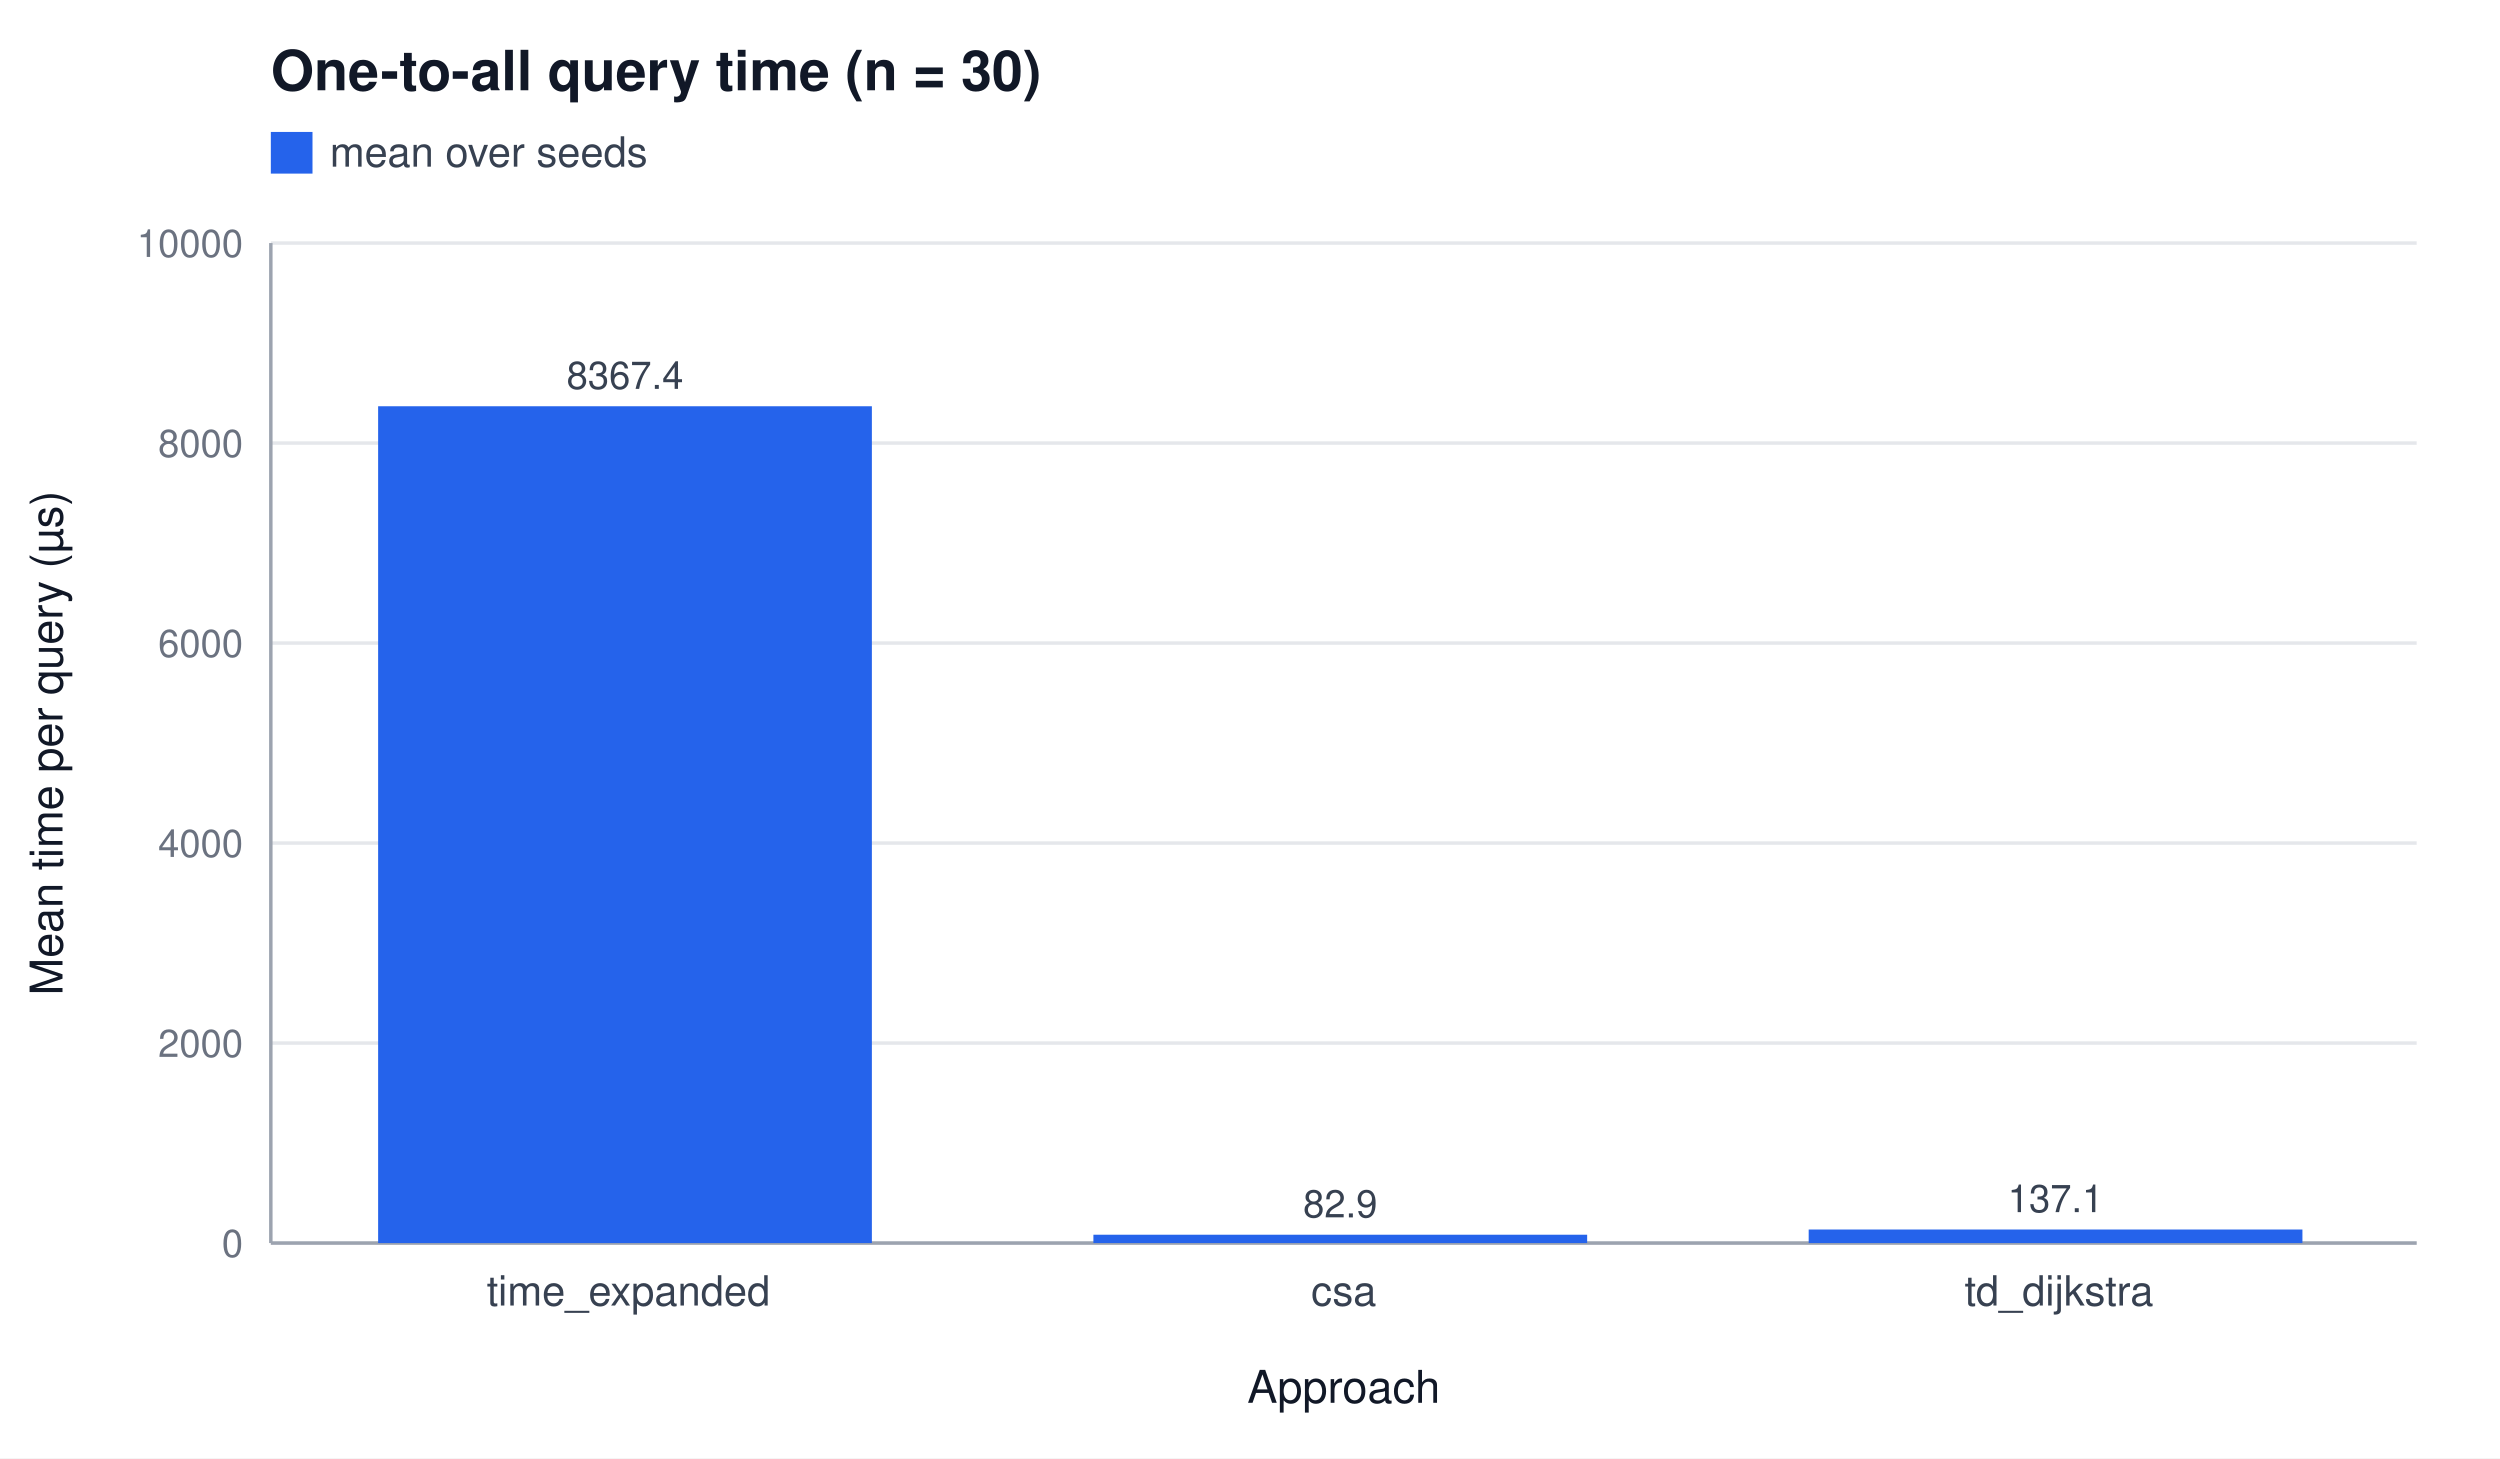
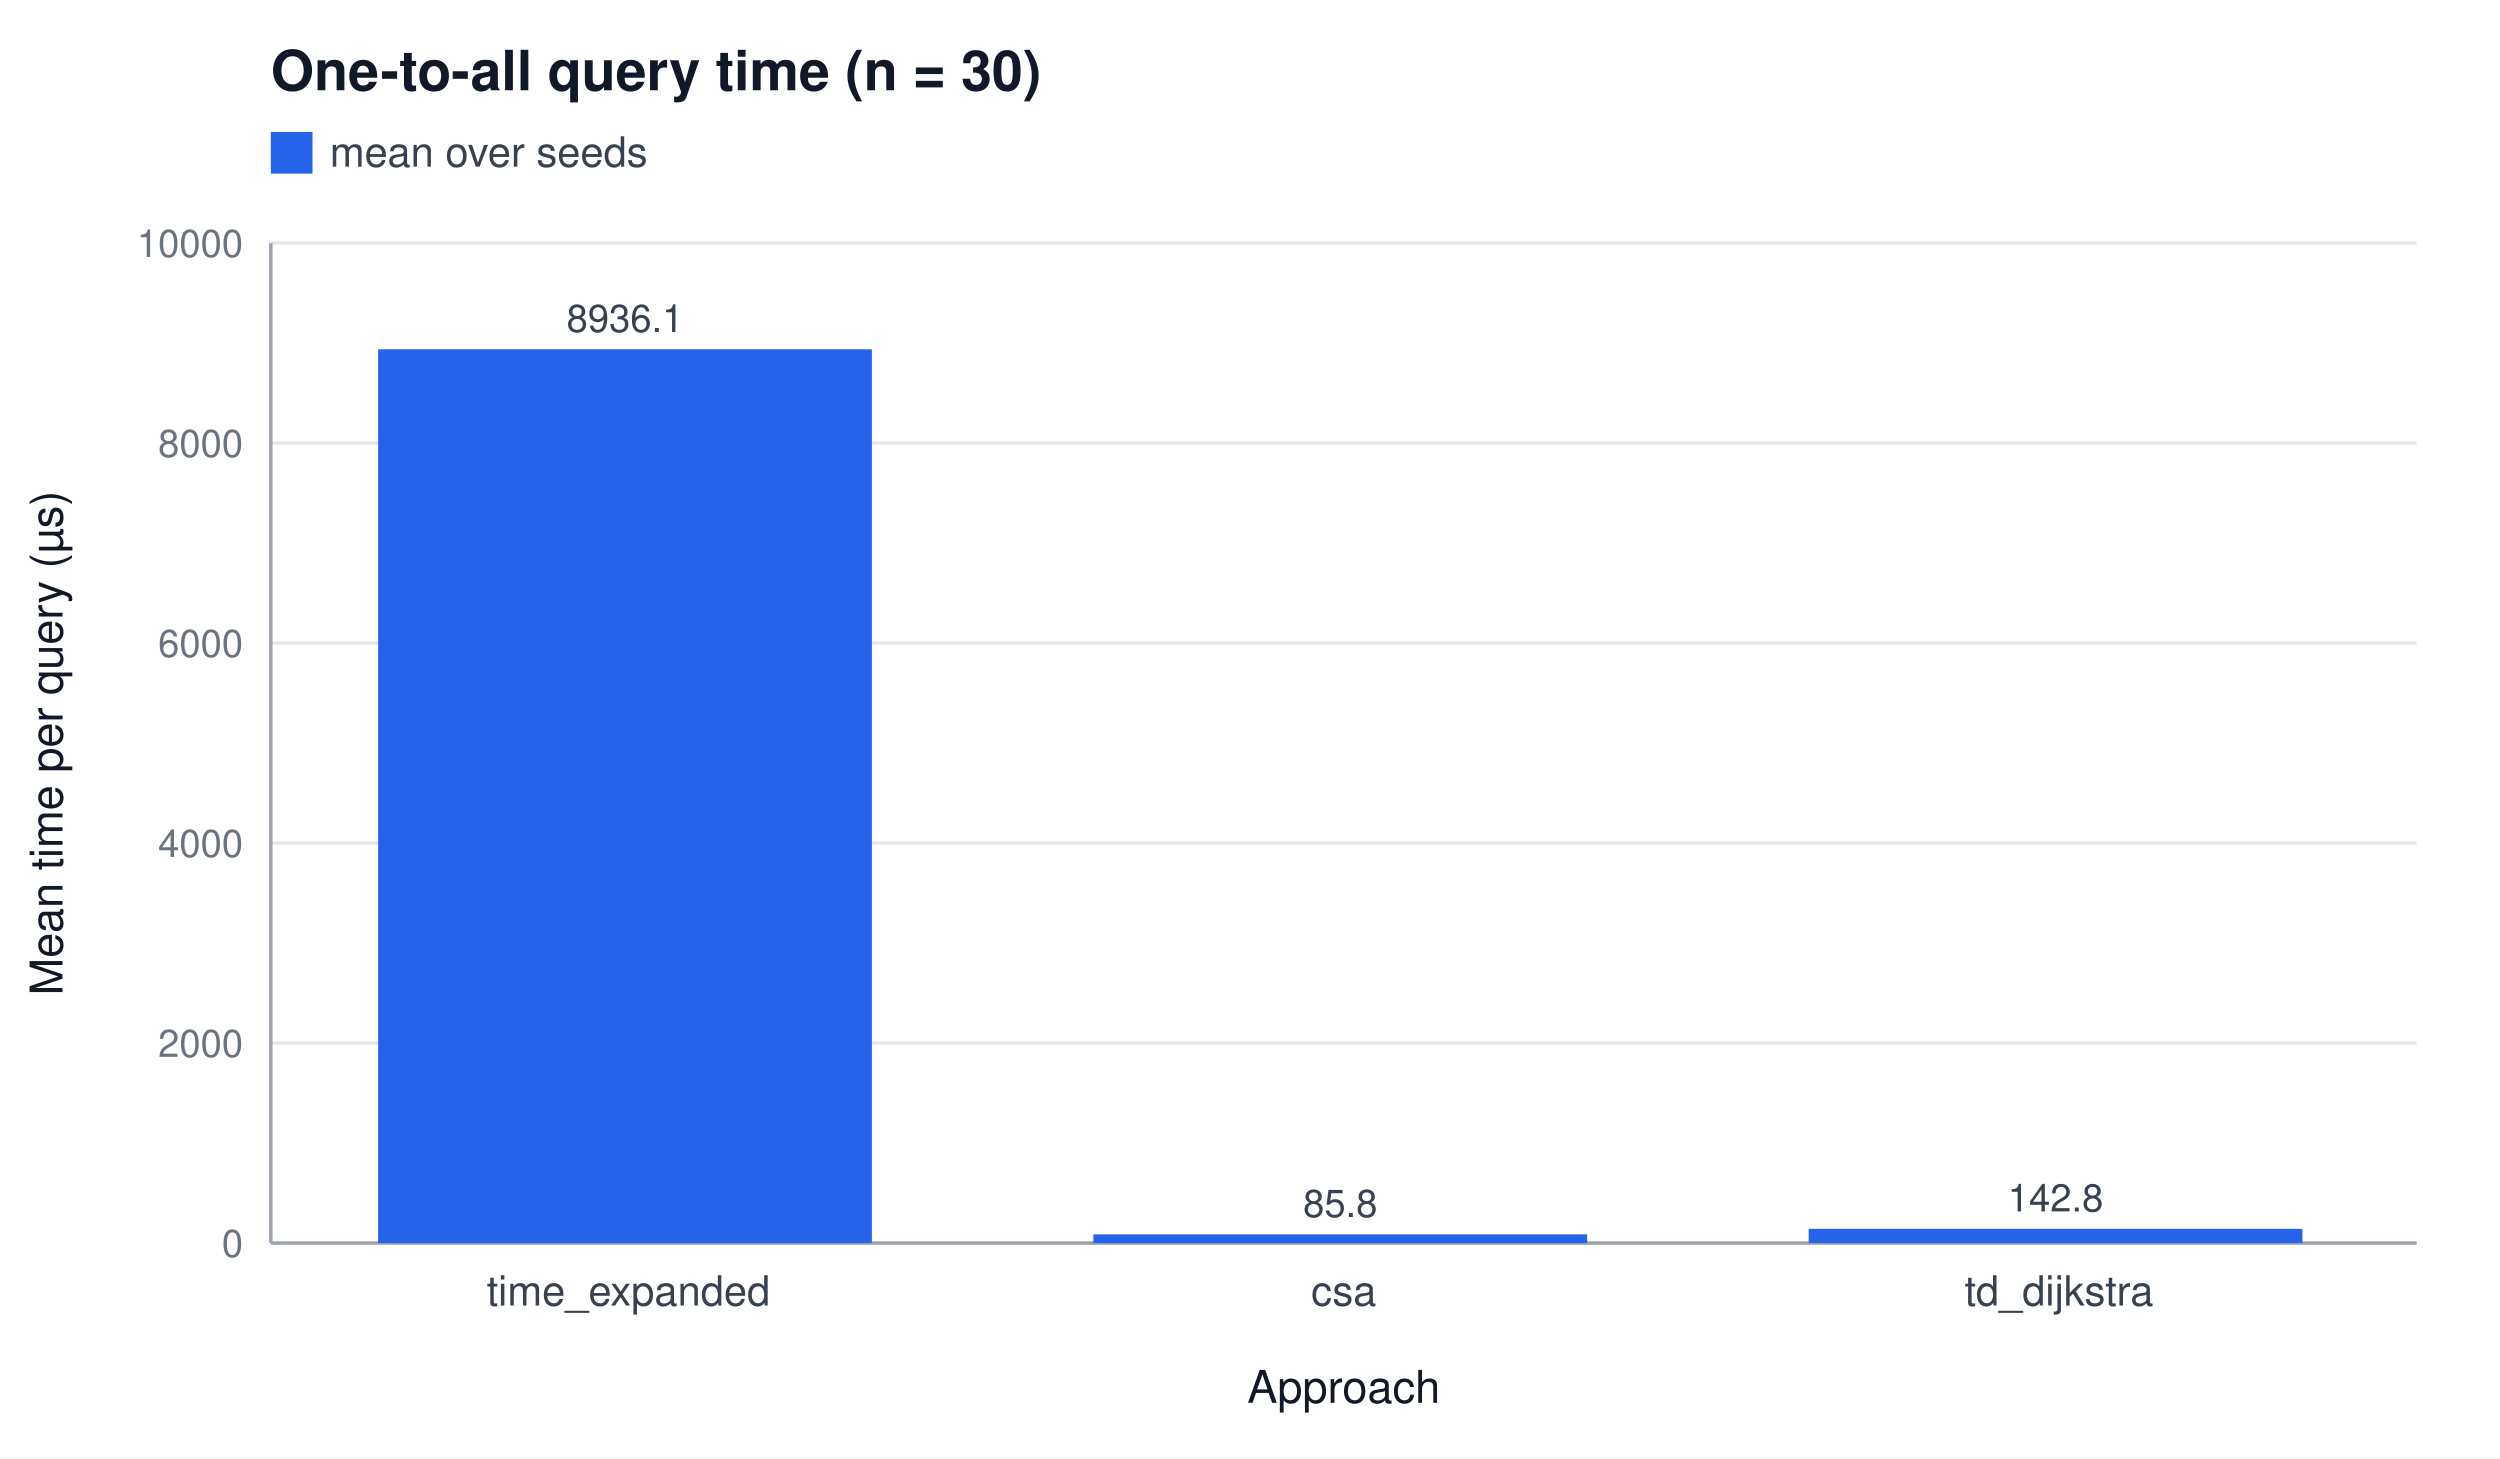
<svg xmlns="http://www.w3.org/2000/svg" width="720" height="420" viewBox="0 0 720 420" font-family="Helvetica, Arial, sans-serif">
  <rect width="100%" height="100%" fill="#ffffff" />
  <text x="78" y="26" font-size="16" font-weight="bold" fill="#111827">One-to-all query time (n = 30)</text>
  <rect x="78.0" y="38" width="12" height="12" fill="#2563eb" />
  <text x="95.0" y="48" font-size="12" fill="#374151">mean over seeds</text>
  <line x1="78" x2="696" y1="358.0" y2="358.0" stroke="#e5e7eb" />
  <text x="70" y="362.0" text-anchor="end" font-size="11" fill="#6b7280">0</text>
  <line x1="78" x2="696" y1="300.4" y2="300.4" stroke="#e5e7eb" />
  <text x="70" y="304.4" text-anchor="end" font-size="11" fill="#6b7280">2000</text>
  <line x1="78" x2="696" y1="242.8" y2="242.8" stroke="#e5e7eb" />
  <text x="70" y="246.8" text-anchor="end" font-size="11" fill="#6b7280">4000</text>
  <line x1="78" x2="696" y1="185.2" y2="185.2" stroke="#e5e7eb" />
  <text x="70" y="189.2" text-anchor="end" font-size="11" fill="#6b7280">6000</text>
  <line x1="78" x2="696" y1="127.6" y2="127.6" stroke="#e5e7eb" />
  <text x="70" y="131.6" text-anchor="end" font-size="11" fill="#6b7280">8000</text>
  <line x1="78" x2="696" y1="70.0" y2="70.0" stroke="#e5e7eb" />
  <text x="70" y="74.0" text-anchor="end" font-size="11" fill="#6b7280">10000</text>
  <line x1="78" x2="78" y1="70" y2="358" stroke="#9ca3af" />
  <line x1="78" x2="696" y1="358" y2="358" stroke="#9ca3af" />
  <text x="181.0" y="376" text-anchor="middle" font-size="12" fill="#374151">time_expanded</text>
  <text x="387.0" y="376" text-anchor="middle" font-size="12" fill="#374151">csa</text>
  <text x="593.0" y="376" text-anchor="middle" font-size="12" fill="#374151">td_dijkstra</text>
  <text x="387" y="404" text-anchor="middle" font-size="13" fill="#111827">Approach</text>
  <text transform="translate(18,214) rotate(-90)" text-anchor="middle" font-size="13" fill="#111827">Mean time per query (µs)</text>
-   <rect x="108.9" y="117.0" width="142.2" height="241.0" fill="#2563eb" />
-   <text x="180.0" y="112.0" text-anchor="middle" font-size="11" fill="#374151">8367.4</text>
-   <rect x="314.9" y="355.6" width="142.2" height="2.4" fill="#2563eb" />
-   <text x="386.0" y="350.6" text-anchor="middle" font-size="11" fill="#374151">82.9</text>
-   <rect x="520.9" y="354.1" width="142.2" height="3.9" fill="#2563eb" />
-   <text x="592.0" y="349.1" text-anchor="middle" font-size="11" fill="#374151">137.1</text>
+   <rect x="108.9" y="100.6" width="142.2" height="257.4" fill="#2563eb" />
+   <text x="180.0" y="95.6" text-anchor="middle" font-size="11" fill="#374151">8936.1</text>
+   <rect x="314.9" y="355.5" width="142.2" height="2.5" fill="#2563eb" />
+   <text x="386.0" y="350.5" text-anchor="middle" font-size="11" fill="#374151">85.8</text>
+   <rect x="520.9" y="353.9" width="142.2" height="4.1" fill="#2563eb" />
+   <text x="592.0" y="348.9" text-anchor="middle" font-size="11" fill="#374151">142.8</text>
</svg>
